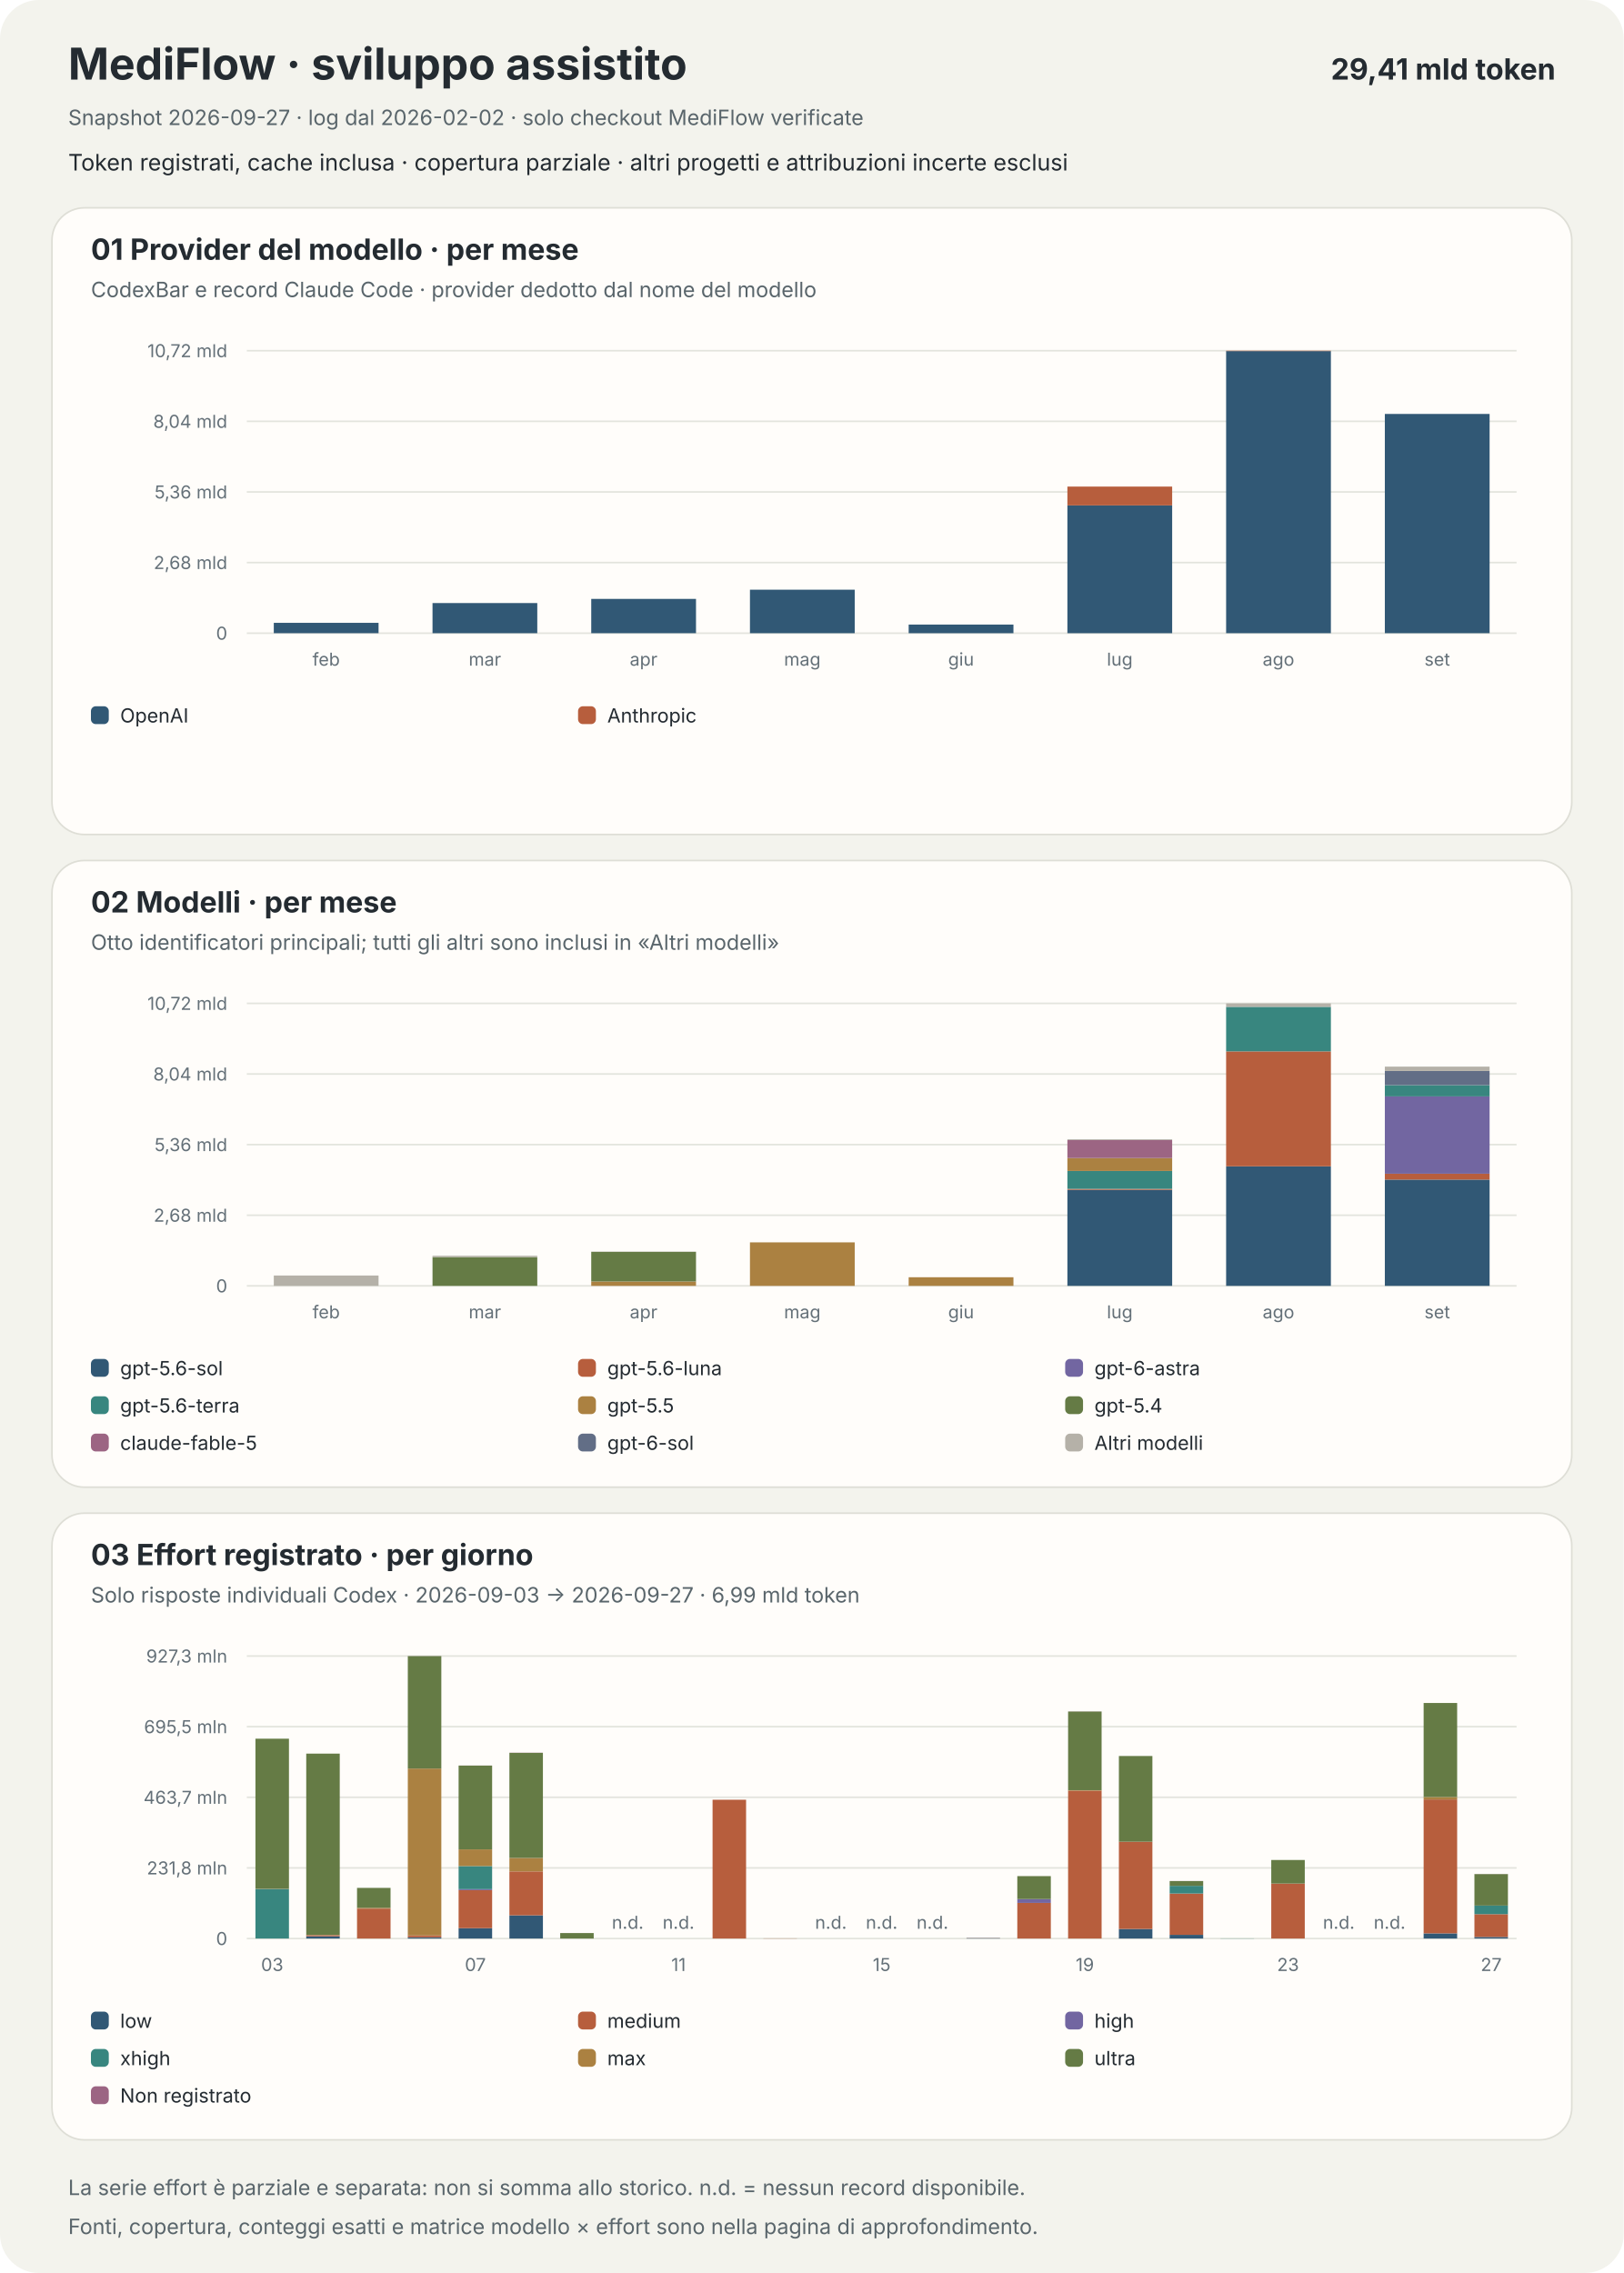
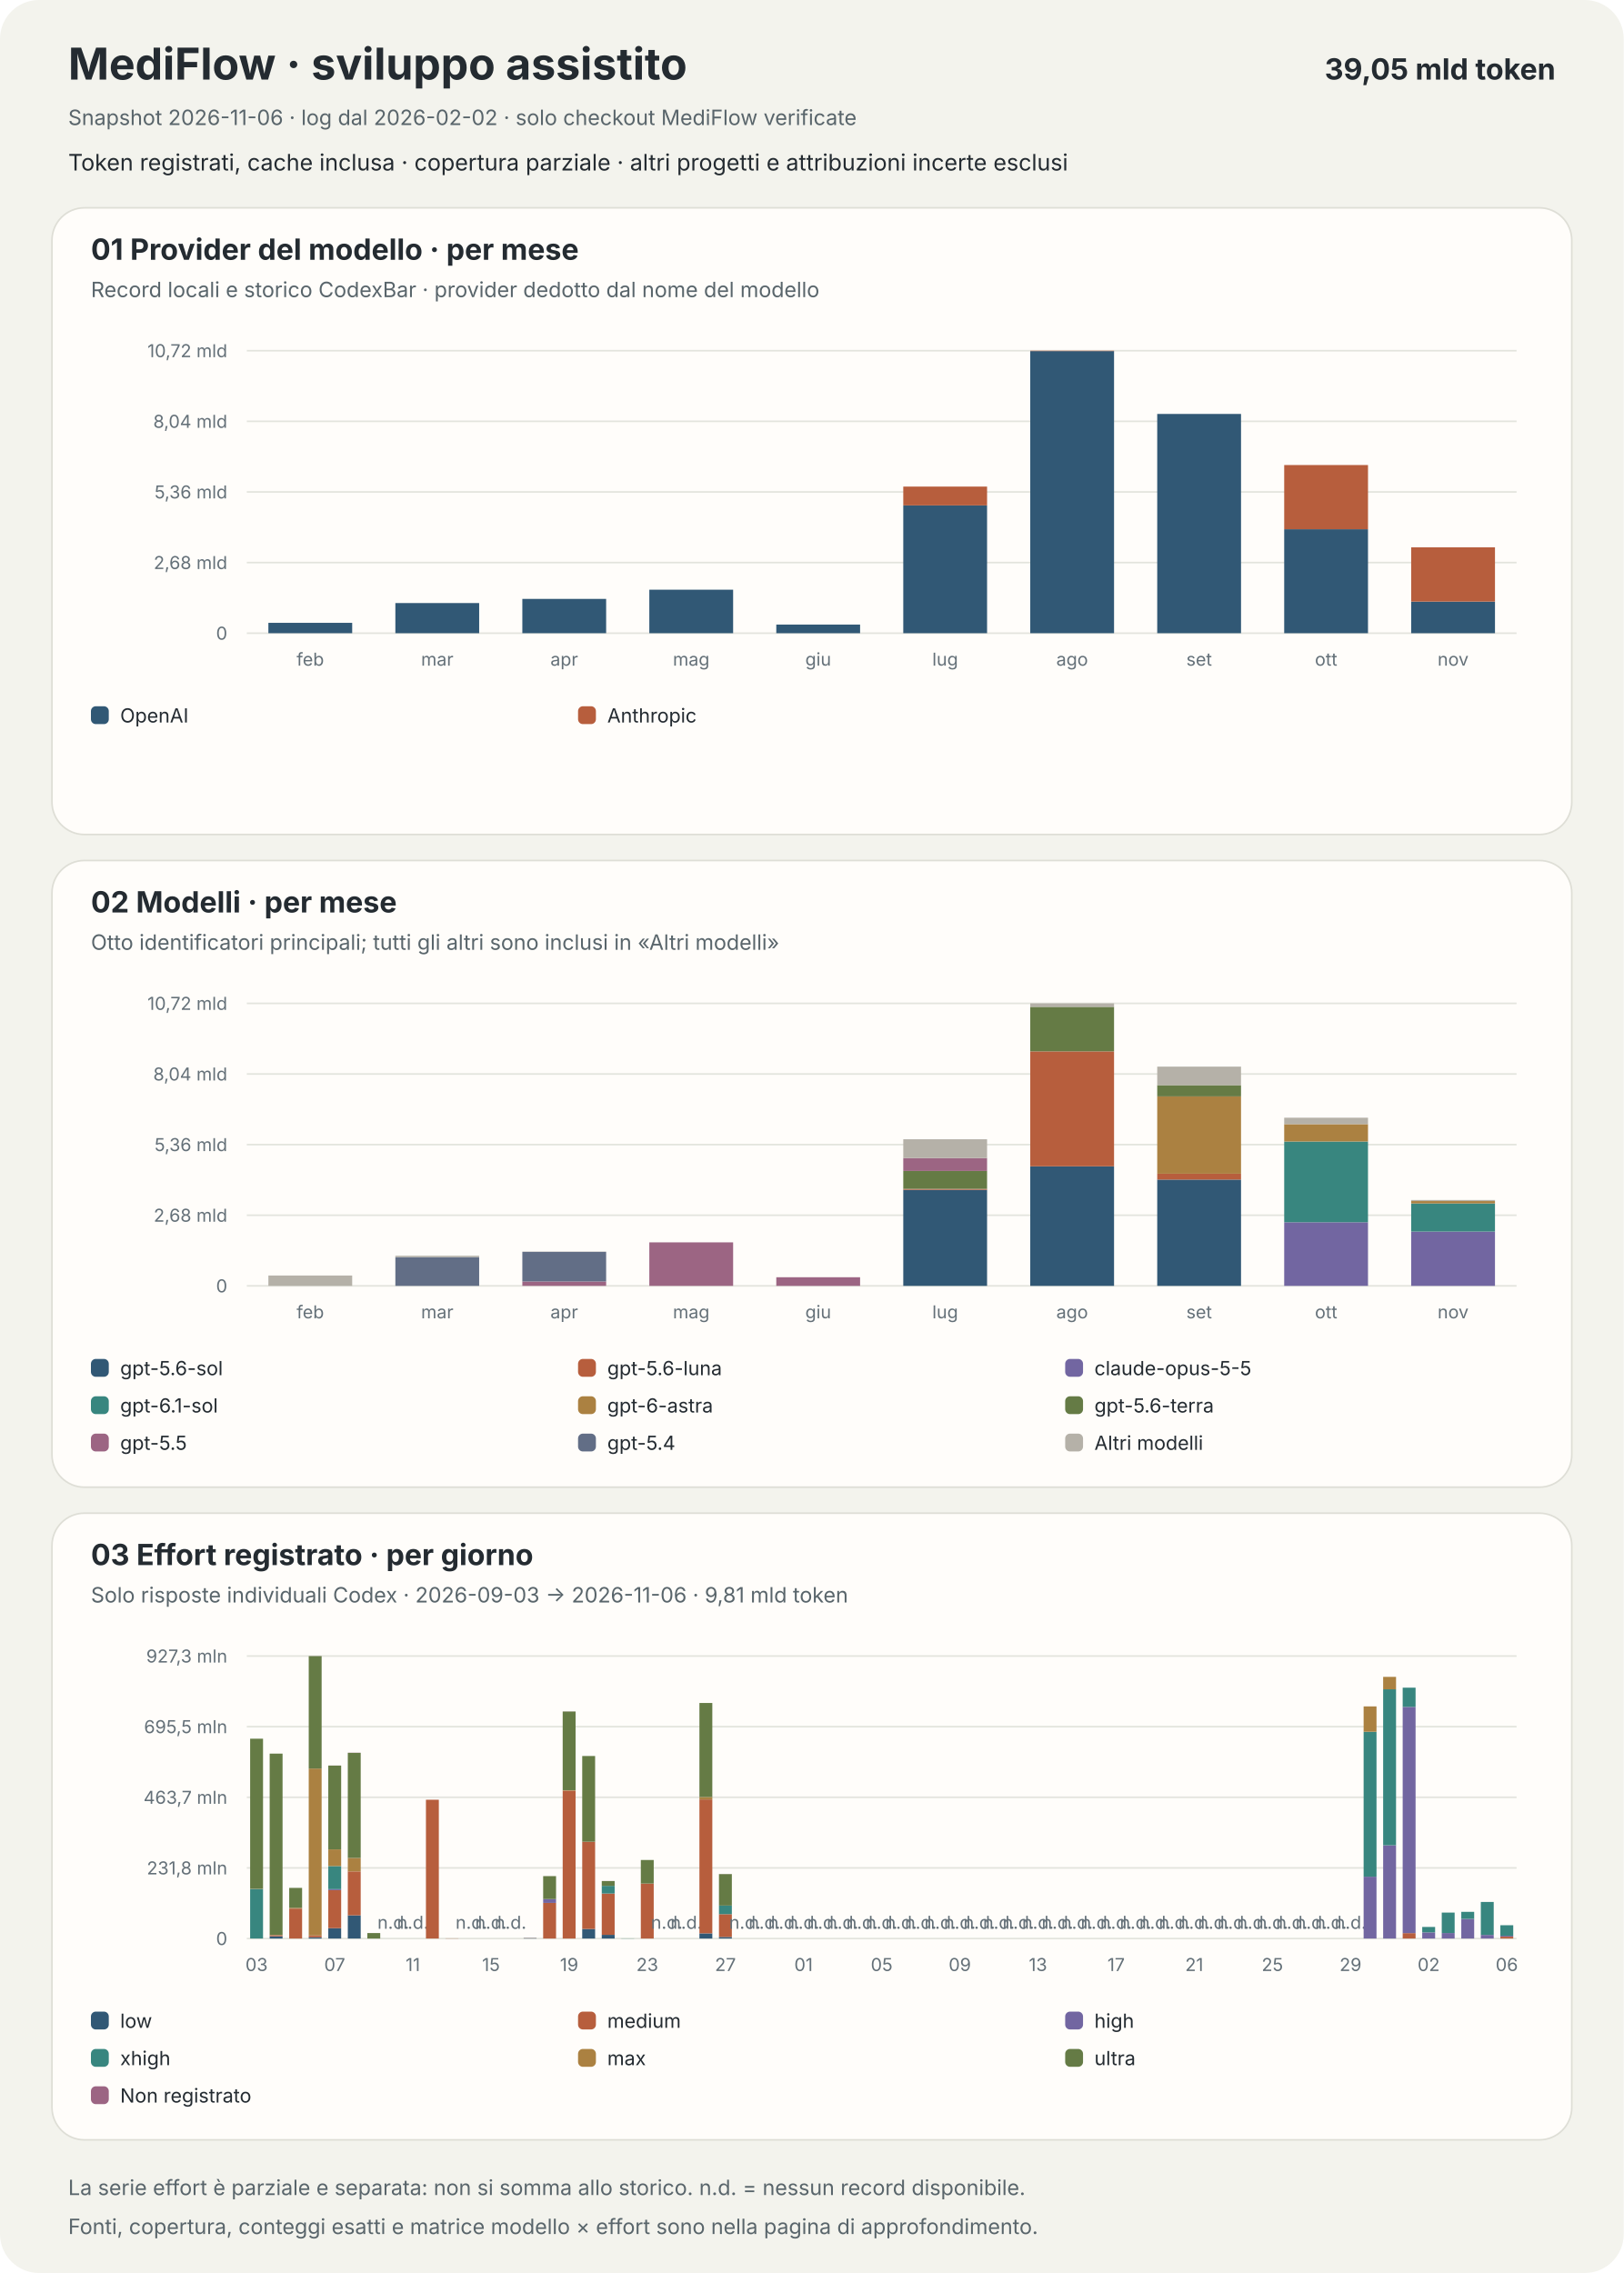
<svg xmlns="http://www.w3.org/2000/svg" width="1000" height="1400" viewBox="0 0 1000 1400" role="img" aria-labelledby="title desc">
  <style>text{font-family:-apple-system,BlinkMacSystemFont,Segoe UI,sans-serif;fill:#242b31}.title{font-size:27px;font-weight:700}.section{font-size:18px;font-weight:650}.body{font-size:14px}.muted{font-size:13px;fill:#59656b}.axis{font-size:11px;fill:#647078}.legend{font-size:12px}.panel{fill:#fffdfa;stroke:#deded6}.grid{stroke:#e3e4dd;stroke-width:1}</style>
  <rect width="1000" height="1400" rx="24" fill="#f3f3ed" />
  <text x="42" y="49" class="title">MediFlow · sviluppo assistito</text>
-   <text x="42" y="77" class="muted">Snapshot 2026-09-27 · log dal 2026-02-02 · solo checkout MediFlow verificate</text>
-   <text x="958" y="49" class="section" text-anchor="end">29,41 mld token</text>
+   <text x="42" y="77" class="muted">Snapshot 2026-11-06 · log dal 2026-02-02 · solo checkout MediFlow verificate</text>
+   <text x="958" y="49" class="section" text-anchor="end">39,05 mld token</text>
  <text x="42" y="105" class="body">Token registrati, cache inclusa · copertura parziale · altri progetti e attribuzioni incerte esclusi</text>
  <rect x="32" y="128" width="936" height="386" rx="20" class="panel" />
  <text x="56" y="160" class="section">01  Provider del modello · per mese</text>
-   <text x="56" y="183" class="muted">CodexBar e record Claude Code · provider dedotto dal nome del modello</text>
+   <text x="56" y="183" class="muted">Record locali e storico CodexBar · provider dedotto dal nome del modello</text>
  <line x1="152" x2="934" y1="390" y2="390" class="grid" />
  <text x="140" y="394" class="axis" text-anchor="end">0</text>
  <line x1="152" x2="934" y1="346.5" y2="346.5" class="grid" />
  <text x="140" y="350.5" class="axis" text-anchor="end">2,68 mld</text>
  <line x1="152" x2="934" y1="303" y2="303" class="grid" />
  <text x="140" y="307" class="axis" text-anchor="end">5,36 mld</text>
  <line x1="152" x2="934" y1="259.5" y2="259.5" class="grid" />
  <text x="140" y="263.5" class="axis" text-anchor="end">8,04 mld</text>
  <line x1="152" x2="934" y1="216" y2="216" class="grid" />
  <text x="140" y="220" class="axis" text-anchor="end">10,72 mld</text>
-   <rect x="168.62" y="383.62" width="64.52" height="6.376" fill="#315875" />
-   <text x="200.875" y="410" class="axis" text-anchor="middle">feb</text>
-   <rect x="266.37" y="371.44" width="64.52" height="18.564" fill="#315875" />
-   <text x="298.625" y="410" class="axis" text-anchor="middle">mar</text>
-   <rect x="364.12" y="368.88" width="64.52" height="21.118" fill="#315875" />
-   <text x="396.375" y="410" class="axis" text-anchor="middle">apr</text>
-   <rect x="461.87" y="363.21" width="64.52" height="26.791" fill="#315875" />
-   <text x="494.125" y="410" class="axis" text-anchor="middle">mag</text>
-   <rect x="559.62" y="384.69" width="64.52" height="5.313" fill="#315875" />
-   <text x="591.875" y="410" class="axis" text-anchor="middle">giu</text>
-   <rect x="657.37" y="311.29" width="64.52" height="78.714" fill="#315875" />
-   <rect x="657.37" y="299.70" width="64.52" height="11.591" fill="#b75e3d" />
-   <text x="689.625" y="410" class="axis" text-anchor="middle">lug</text>
-   <rect x="755.12" y="216.25" width="64.52" height="173.749" fill="#315875" />
-   <rect x="755.12" y="216.00" width="64.52" height="0.251" fill="#b75e3d" />
-   <text x="787.375" y="410" class="axis" text-anchor="middle">ago</text>
-   <rect x="852.87" y="254.96" width="64.52" height="135.041" fill="#315875" />
-   <text x="885.125" y="410" class="axis" text-anchor="middle">set</text>
+   <rect x="165.29" y="383.62" width="51.61" height="6.376" fill="#315875" />
+   <text x="191.1" y="410" class="axis" text-anchor="middle">feb</text>
+   <rect x="243.49" y="371.44" width="51.61" height="18.564" fill="#315875" />
+   <text x="269.3" y="410" class="axis" text-anchor="middle">mar</text>
+   <rect x="321.69" y="368.88" width="51.61" height="21.118" fill="#315875" />
+   <text x="347.5" y="410" class="axis" text-anchor="middle">apr</text>
+   <rect x="399.89" y="363.21" width="51.61" height="26.791" fill="#315875" />
+   <text x="425.7" y="410" class="axis" text-anchor="middle">mag</text>
+   <rect x="478.09" y="384.69" width="51.61" height="5.313" fill="#315875" />
+   <text x="503.9" y="410" class="axis" text-anchor="middle">giu</text>
+   <rect x="556.29" y="311.29" width="51.61" height="78.714" fill="#315875" />
+   <rect x="556.29" y="299.70" width="51.61" height="11.591" fill="#b75e3d" />
+   <text x="582.1" y="410" class="axis" text-anchor="middle">lug</text>
+   <rect x="634.49" y="216.25" width="51.61" height="173.749" fill="#315875" />
+   <rect x="634.49" y="216.00" width="51.61" height="0.251" fill="#b75e3d" />
+   <text x="660.3" y="410" class="axis" text-anchor="middle">ago</text>
+   <rect x="712.69" y="254.96" width="51.61" height="135.041" fill="#315875" />
+   <text x="738.5" y="410" class="axis" text-anchor="middle">set</text>
+   <rect x="790.89" y="325.97" width="51.61" height="64.034" fill="#315875" />
+   <rect x="790.89" y="286.43" width="51.61" height="39.535" fill="#b75e3d" />
+   <text x="816.7" y="410" class="axis" text-anchor="middle">ott</text>
+   <rect x="869.09" y="370.55" width="51.61" height="19.454" fill="#315875" />
+   <rect x="869.09" y="337.12" width="51.61" height="33.424" fill="#b75e3d" />
+   <text x="894.9" y="410" class="axis" text-anchor="middle">nov</text>
  <rect x="56" y="435" width="11" height="11" rx="3" fill="#315875" />
  <text x="74" y="445" class="legend">OpenAI</text>
  <rect x="356" y="435" width="11" height="11" rx="3" fill="#b75e3d" />
  <text x="374" y="445" class="legend">Anthropic</text>
  <rect x="32" y="530" width="936" height="386" rx="20" class="panel" />
  <text x="56" y="562" class="section">02  Modelli · per mese</text>
  <text x="56" y="585" class="muted">Otto identificatori principali; tutti gli altri sono inclusi in «Altri modelli»</text>
  <line x1="152" x2="934" y1="792" y2="792" class="grid" />
  <text x="140" y="796" class="axis" text-anchor="end">0</text>
  <line x1="152" x2="934" y1="748.5" y2="748.5" class="grid" />
  <text x="140" y="752.5" class="axis" text-anchor="end">2,68 mld</text>
  <line x1="152" x2="934" y1="705" y2="705" class="grid" />
  <text x="140" y="709" class="axis" text-anchor="end">5,36 mld</text>
  <line x1="152" x2="934" y1="661.5" y2="661.5" class="grid" />
  <text x="140" y="665.5" class="axis" text-anchor="end">8,04 mld</text>
  <line x1="152" x2="934" y1="618" y2="618" class="grid" />
  <text x="140" y="622" class="axis" text-anchor="end">10,72 mld</text>
-   <rect x="168.62" y="785.62" width="64.52" height="6.376" fill="#b5b1a8" />
-   <text x="200.875" y="812" class="axis" text-anchor="middle">feb</text>
-   <rect x="266.37" y="774.28" width="64.52" height="17.722" fill="#657b45" />
-   <rect x="266.37" y="773.44" width="64.52" height="0.842" fill="#b5b1a8" />
-   <text x="298.625" y="812" class="axis" text-anchor="middle">mar</text>
-   <rect x="364.12" y="789.29" width="64.52" height="2.707" fill="#ab8141" />
-   <rect x="364.12" y="771.04" width="64.52" height="18.256" fill="#657b45" />
-   <rect x="364.12" y="770.88" width="64.52" height="0.155" fill="#b5b1a8" />
-   <text x="396.375" y="812" class="axis" text-anchor="middle">apr</text>
-   <rect x="461.87" y="765.21" width="64.52" height="26.788" fill="#ab8141" />
-   <rect x="461.87" y="765.21" width="64.52" height="0.003" fill="#b5b1a8" />
-   <text x="494.125" y="812" class="axis" text-anchor="middle">mag</text>
-   <rect x="559.62" y="786.69" width="64.52" height="5.313" fill="#ab8141" />
-   <text x="591.875" y="812" class="axis" text-anchor="middle">giu</text>
-   <rect x="657.37" y="732.84" width="64.52" height="59.161" fill="#315875" />
-   <rect x="657.37" y="732.25" width="64.52" height="0.587" fill="#b75e3d" />
-   <rect x="657.37" y="721.23" width="64.52" height="11.024" fill="#38867f" />
-   <rect x="657.37" y="713.29" width="64.52" height="7.942" fill="#ab8141" />
-   <rect x="657.37" y="702.20" width="64.52" height="11.089" fill="#9c6583" />
-   <rect x="657.37" y="701.70" width="64.52" height="0.502" fill="#b5b1a8" />
-   <text x="689.625" y="812" class="axis" text-anchor="middle">lug</text>
-   <rect x="755.12" y="718.37" width="64.52" height="73.633" fill="#315875" />
-   <rect x="755.12" y="647.57" width="64.52" height="70.798" fill="#b75e3d" />
-   <rect x="755.12" y="620.14" width="64.52" height="27.430" fill="#38867f" />
-   <rect x="755.12" y="618.00" width="64.52" height="2.139" fill="#b5b1a8" />
-   <text x="787.375" y="812" class="axis" text-anchor="middle">ago</text>
-   <rect x="852.87" y="726.54" width="64.52" height="65.465" fill="#315875" />
-   <rect x="852.87" y="722.92" width="64.52" height="3.615" fill="#b75e3d" />
-   <rect x="852.87" y="675.30" width="64.52" height="47.619" fill="#7266a1" />
-   <rect x="852.87" y="668.37" width="64.52" height="6.931" fill="#38867f" />
-   <rect x="852.87" y="659.64" width="64.52" height="8.732" fill="#626e86" />
-   <rect x="852.87" y="656.96" width="64.52" height="2.679" fill="#b5b1a8" />
-   <text x="885.125" y="812" class="axis" text-anchor="middle">set</text>
+   <rect x="165.29" y="785.62" width="51.61" height="6.376" fill="#b5b1a8" />
+   <text x="191.1" y="812" class="axis" text-anchor="middle">feb</text>
+   <rect x="243.49" y="774.28" width="51.61" height="17.722" fill="#626e86" />
+   <rect x="243.49" y="773.44" width="51.61" height="0.842" fill="#b5b1a8" />
+   <text x="269.3" y="812" class="axis" text-anchor="middle">mar</text>
+   <rect x="321.69" y="789.29" width="51.61" height="2.707" fill="#9c6583" />
+   <rect x="321.69" y="771.04" width="51.61" height="18.256" fill="#626e86" />
+   <rect x="321.69" y="770.88" width="51.61" height="0.155" fill="#b5b1a8" />
+   <text x="347.5" y="812" class="axis" text-anchor="middle">apr</text>
+   <rect x="399.89" y="765.21" width="51.61" height="26.788" fill="#9c6583" />
+   <rect x="399.89" y="765.21" width="51.61" height="0.003" fill="#b5b1a8" />
+   <text x="425.7" y="812" class="axis" text-anchor="middle">mag</text>
+   <rect x="478.09" y="786.69" width="51.61" height="5.313" fill="#9c6583" />
+   <text x="503.9" y="812" class="axis" text-anchor="middle">giu</text>
+   <rect x="556.29" y="732.84" width="51.61" height="59.161" fill="#315875" />
+   <rect x="556.29" y="732.25" width="51.61" height="0.587" fill="#b75e3d" />
+   <rect x="556.29" y="721.23" width="51.61" height="11.024" fill="#657b45" />
+   <rect x="556.29" y="713.29" width="51.61" height="7.942" fill="#9c6583" />
+   <rect x="556.29" y="701.70" width="51.61" height="11.591" fill="#b5b1a8" />
+   <text x="582.1" y="812" class="axis" text-anchor="middle">lug</text>
+   <rect x="634.49" y="718.37" width="51.61" height="73.633" fill="#315875" />
+   <rect x="634.49" y="647.57" width="51.61" height="70.798" fill="#b75e3d" />
+   <rect x="634.49" y="620.14" width="51.61" height="27.430" fill="#657b45" />
+   <rect x="634.49" y="618.00" width="51.61" height="2.139" fill="#b5b1a8" />
+   <text x="660.3" y="812" class="axis" text-anchor="middle">ago</text>
+   <rect x="712.69" y="726.54" width="51.61" height="65.465" fill="#315875" />
+   <rect x="712.69" y="722.92" width="51.61" height="3.615" fill="#b75e3d" />
+   <rect x="712.69" y="675.30" width="51.61" height="47.619" fill="#ab8141" />
+   <rect x="712.69" y="668.37" width="51.61" height="6.931" fill="#657b45" />
+   <rect x="712.69" y="656.96" width="51.61" height="11.411" fill="#b5b1a8" />
+   <text x="738.5" y="812" class="axis" text-anchor="middle">set</text>
+   <rect x="790.89" y="752.82" width="51.61" height="39.180" fill="#7266a1" />
+   <rect x="790.89" y="703.09" width="51.61" height="49.730" fill="#38867f" />
+   <rect x="790.89" y="692.40" width="51.61" height="10.689" fill="#ab8141" />
+   <rect x="790.89" y="688.43" width="51.61" height="3.969" fill="#b5b1a8" />
+   <text x="816.7" y="812" class="axis" text-anchor="middle">ott</text>
+   <rect x="869.09" y="758.58" width="51.61" height="33.424" fill="#7266a1" />
+   <rect x="869.09" y="741.22" width="51.61" height="17.354" fill="#38867f" />
+   <rect x="869.09" y="739.78" width="51.61" height="1.446" fill="#ab8141" />
+   <rect x="869.09" y="739.12" width="51.61" height="0.654" fill="#b5b1a8" />
+   <text x="894.9" y="812" class="axis" text-anchor="middle">nov</text>
  <rect x="56" y="837" width="11" height="11" rx="3" fill="#315875" />
  <text x="74" y="847" class="legend">gpt-5.6-sol</text>
  <rect x="356" y="837" width="11" height="11" rx="3" fill="#b75e3d" />
  <text x="374" y="847" class="legend">gpt-5.6-luna</text>
  <rect x="656" y="837" width="11" height="11" rx="3" fill="#7266a1" />
-   <text x="674" y="847" class="legend">gpt-6-astra</text>
+   <text x="674" y="847" class="legend">claude-opus-5-5</text>
  <rect x="56" y="860" width="11" height="11" rx="3" fill="#38867f" />
-   <text x="74" y="870" class="legend">gpt-5.6-terra</text>
+   <text x="74" y="870" class="legend">gpt-6.1-sol</text>
  <rect x="356" y="860" width="11" height="11" rx="3" fill="#ab8141" />
-   <text x="374" y="870" class="legend">gpt-5.5</text>
+   <text x="374" y="870" class="legend">gpt-6-astra</text>
  <rect x="656" y="860" width="11" height="11" rx="3" fill="#657b45" />
-   <text x="674" y="870" class="legend">gpt-5.4</text>
+   <text x="674" y="870" class="legend">gpt-5.6-terra</text>
  <rect x="56" y="883" width="11" height="11" rx="3" fill="#9c6583" />
-   <text x="74" y="893" class="legend">claude-fable-5</text>
+   <text x="74" y="893" class="legend">gpt-5.5</text>
  <rect x="356" y="883" width="11" height="11" rx="3" fill="#626e86" />
-   <text x="374" y="893" class="legend">gpt-6-sol</text>
+   <text x="374" y="893" class="legend">gpt-5.4</text>
  <rect x="656" y="883" width="11" height="11" rx="3" fill="#b5b1a8" />
  <text x="674" y="893" class="legend">Altri modelli</text>
  <rect x="32" y="932" width="936" height="386" rx="20" class="panel" />
  <text x="56" y="964" class="section">03  Effort registrato · per giorno</text>
-   <text x="56" y="987" class="muted">Solo risposte individuali Codex · 2026-09-03 → 2026-09-27 · 6,99 mld token</text>
+   <text x="56" y="987" class="muted">Solo risposte individuali Codex · 2026-09-03 → 2026-11-06 · 9,81 mld token</text>
  <line x1="152" x2="934" y1="1194" y2="1194" class="grid" />
  <text x="140" y="1198" class="axis" text-anchor="end">0</text>
  <line x1="152" x2="934" y1="1150.5" y2="1150.5" class="grid" />
  <text x="140" y="1154.5" class="axis" text-anchor="end">231,8 mln</text>
  <line x1="152" x2="934" y1="1107" y2="1107" class="grid" />
  <text x="140" y="1111" class="axis" text-anchor="end">463,7 mln</text>
  <line x1="152" x2="934" y1="1063.5" y2="1063.5" class="grid" />
  <text x="140" y="1067.5" class="axis" text-anchor="end">695,5 mln</text>
  <line x1="152" x2="934" y1="1020" y2="1020" class="grid" />
  <text x="140" y="1024" class="axis" text-anchor="end">927,3 mln</text>
-   <rect x="157.32" y="1163.47" width="20.64" height="30.528" fill="#38867f" />
-   <rect x="157.32" y="1163.38" width="20.64" height="0.096" fill="#ab8141" />
-   <rect x="157.32" y="1070.91" width="20.64" height="92.461" fill="#657b45" />
-   <text x="167.64" y="1214" class="axis" text-anchor="middle">03</text>
-   <rect x="188.60" y="1192.61" width="20.64" height="1.386" fill="#315875" />
-   <rect x="188.60" y="1191.88" width="20.64" height="0.738" fill="#b75e3d" />
-   <rect x="188.60" y="1191.79" width="20.64" height="0.083" fill="#ab8141" />
-   <rect x="188.60" y="1080.10" width="20.64" height="111.693" fill="#657b45" />
-   <rect x="219.88" y="1175.55" width="20.64" height="18.452" fill="#b75e3d" />
-   <rect x="219.88" y="1175.08" width="20.64" height="0.469" fill="#ab8141" />
-   <rect x="219.88" y="1162.80" width="20.64" height="12.277" fill="#657b45" />
-   <rect x="251.16" y="1193.24" width="20.64" height="0.763" fill="#315875" />
-   <rect x="251.16" y="1192.10" width="20.64" height="1.137" fill="#b75e3d" />
-   <rect x="251.16" y="1089.30" width="20.64" height="102.799" fill="#ab8141" />
-   <rect x="251.16" y="1020.04" width="20.64" height="69.257" fill="#657b45" />
-   <rect x="251.16" y="1020.00" width="20.64" height="0.045" fill="#9c6583" />
-   <rect x="282.44" y="1187.61" width="20.64" height="6.389" fill="#315875" />
-   <rect x="282.44" y="1164.19" width="20.64" height="23.422" fill="#b75e3d" />
-   <rect x="282.44" y="1163.58" width="20.64" height="0.613" fill="#7266a1" />
-   <rect x="282.44" y="1149.36" width="20.64" height="14.216" fill="#38867f" />
-   <rect x="282.44" y="1139.09" width="20.64" height="10.271" fill="#ab8141" />
-   <rect x="282.44" y="1087.48" width="20.64" height="51.612" fill="#657b45" />
-   <rect x="282.44" y="1087.43" width="20.64" height="0.044" fill="#9c6583" />
-   <text x="292.76" y="1214" class="axis" text-anchor="middle">07</text>
-   <rect x="313.72" y="1179.70" width="20.64" height="14.296" fill="#315875" />
-   <rect x="313.72" y="1152.65" width="20.64" height="27.053" fill="#b75e3d" />
-   <rect x="313.72" y="1144.34" width="20.64" height="8.306" fill="#ab8141" />
-   <rect x="313.72" y="1079.62" width="20.64" height="64.725" fill="#657b45" />
-   <rect x="313.72" y="1079.53" width="20.64" height="0.089" fill="#9c6583" />
-   <rect x="345.00" y="1190.62" width="20.64" height="3.379" fill="#657b45" />
-   <text x="386.6" y="1188" class="axis" text-anchor="middle">n.d.</text>
-   <text x="417.88" y="1188" class="axis" text-anchor="middle">n.d.</text>
-   <text x="417.88" y="1214" class="axis" text-anchor="middle">11</text>
-   <rect x="438.84" y="1108.50" width="20.64" height="85.497" fill="#b75e3d" />
-   <rect x="470.12" y="1193.89" width="20.64" height="0.111" fill="#b75e3d" />
-   <text x="511.72" y="1188" class="axis" text-anchor="middle">n.d.</text>
+   <rect x="154.05" y="1163.47" width="7.94" height="30.528" fill="#38867f" />
+   <rect x="154.05" y="1163.38" width="7.94" height="0.096" fill="#ab8141" />
+   <rect x="154.05" y="1070.91" width="7.94" height="92.461" fill="#657b45" />
+   <text x="158.015" y="1214" class="axis" text-anchor="middle">03</text>
+   <rect x="166.08" y="1192.61" width="7.94" height="1.386" fill="#315875" />
+   <rect x="166.08" y="1191.88" width="7.94" height="0.738" fill="#b75e3d" />
+   <rect x="166.08" y="1191.79" width="7.94" height="0.083" fill="#ab8141" />
+   <rect x="166.08" y="1080.10" width="7.94" height="111.693" fill="#657b45" />
+   <rect x="178.11" y="1175.55" width="7.94" height="18.452" fill="#b75e3d" />
+   <rect x="178.11" y="1175.08" width="7.94" height="0.469" fill="#ab8141" />
+   <rect x="178.11" y="1162.80" width="7.94" height="12.277" fill="#657b45" />
+   <rect x="190.14" y="1193.24" width="7.94" height="0.763" fill="#315875" />
+   <rect x="190.14" y="1192.10" width="7.94" height="1.137" fill="#b75e3d" />
+   <rect x="190.14" y="1089.30" width="7.94" height="102.799" fill="#ab8141" />
+   <rect x="190.14" y="1020.04" width="7.94" height="69.257" fill="#657b45" />
+   <rect x="190.14" y="1020.00" width="7.94" height="0.045" fill="#9c6583" />
+   <rect x="202.17" y="1187.61" width="7.94" height="6.389" fill="#315875" />
+   <rect x="202.17" y="1164.19" width="7.94" height="23.422" fill="#b75e3d" />
+   <rect x="202.17" y="1163.58" width="7.94" height="0.613" fill="#7266a1" />
+   <rect x="202.17" y="1149.36" width="7.94" height="14.216" fill="#38867f" />
+   <rect x="202.17" y="1139.09" width="7.94" height="10.271" fill="#ab8141" />
+   <rect x="202.17" y="1087.48" width="7.94" height="51.612" fill="#657b45" />
+   <rect x="202.17" y="1087.43" width="7.94" height="0.044" fill="#9c6583" />
+   <text x="206.138" y="1214" class="axis" text-anchor="middle">07</text>
+   <rect x="214.20" y="1179.70" width="7.94" height="14.296" fill="#315875" />
+   <rect x="214.20" y="1152.65" width="7.94" height="27.053" fill="#b75e3d" />
+   <rect x="214.20" y="1144.34" width="7.94" height="8.306" fill="#ab8141" />
+   <rect x="214.20" y="1079.62" width="7.94" height="64.725" fill="#657b45" />
+   <rect x="214.20" y="1079.53" width="7.94" height="0.089" fill="#9c6583" />
+   <rect x="226.23" y="1190.62" width="7.94" height="3.379" fill="#657b45" />
+   <text x="242.231" y="1188" class="axis" text-anchor="middle">n.d.</text>
+   <text x="254.262" y="1188" class="axis" text-anchor="middle">n.d.</text>
+   <text x="254.262" y="1214" class="axis" text-anchor="middle">11</text>
+   <rect x="262.32" y="1108.50" width="7.94" height="85.497" fill="#b75e3d" />
+   <rect x="274.35" y="1193.89" width="7.94" height="0.111" fill="#b75e3d" />
+   <text x="290.354" y="1188" class="axis" text-anchor="middle">n.d.</text>
+   <text x="302.385" y="1188" class="axis" text-anchor="middle">n.d.</text>
+   <text x="302.385" y="1214" class="axis" text-anchor="middle">15</text>
+   <text x="314.415" y="1188" class="axis" text-anchor="middle">n.d.</text>
+   <rect x="322.48" y="1193.75" width="7.94" height="0.252" fill="#315875" />
+   <rect x="322.48" y="1193.65" width="7.94" height="0.098" fill="#b75e3d" />
+   <rect x="334.51" y="1172.04" width="7.94" height="21.958" fill="#b75e3d" />
+   <rect x="334.51" y="1169.69" width="7.94" height="2.352" fill="#7266a1" />
+   <rect x="334.51" y="1155.55" width="7.94" height="14.138" fill="#657b45" />
+   <rect x="346.54" y="1102.92" width="7.94" height="91.084" fill="#b75e3d" />
+   <rect x="346.54" y="1102.63" width="7.94" height="0.290" fill="#ab8141" />
+   <rect x="346.54" y="1054.16" width="7.94" height="48.466" fill="#657b45" />
+   <rect x="346.54" y="1054.12" width="7.94" height="0.044" fill="#9c6583" />
+   <text x="350.508" y="1214" class="axis" text-anchor="middle">19</text>
+   <rect x="358.57" y="1188.09" width="7.94" height="5.908" fill="#315875" />
+   <rect x="358.57" y="1134.37" width="7.94" height="53.719" fill="#b75e3d" />
+   <rect x="358.57" y="1081.57" width="7.94" height="52.806" fill="#657b45" />
+   <rect x="370.60" y="1191.71" width="7.94" height="2.286" fill="#315875" />
+   <rect x="370.60" y="1166.29" width="7.94" height="25.428" fill="#b75e3d" />
+   <rect x="370.60" y="1161.53" width="7.94" height="4.753" fill="#38867f" />
+   <rect x="370.60" y="1158.60" width="7.94" height="2.931" fill="#657b45" />
+   <rect x="370.60" y="1158.56" width="7.94" height="0.046" fill="#9c6583" />
+   <rect x="382.63" y="1193.90" width="7.94" height="0.100" fill="#38867f" />
+   <rect x="394.66" y="1160.12" width="7.94" height="33.877" fill="#b75e3d" />
+   <rect x="394.66" y="1145.62" width="7.94" height="14.505" fill="#657b45" />
+   <text x="398.631" y="1214" class="axis" text-anchor="middle">23</text>
+   <text x="410.662" y="1188" class="axis" text-anchor="middle">n.d.</text>
+   <text x="422.692" y="1188" class="axis" text-anchor="middle">n.d.</text>
+   <rect x="430.75" y="1190.81" width="7.94" height="3.195" fill="#315875" />
+   <rect x="430.75" y="1108.31" width="7.94" height="82.495" fill="#b75e3d" />
+   <rect x="430.75" y="1108.28" width="7.94" height="0.029" fill="#38867f" />
+   <rect x="430.75" y="1106.82" width="7.94" height="1.464" fill="#ab8141" />
+   <rect x="430.75" y="1048.91" width="7.94" height="57.908" fill="#657b45" />
+   <rect x="442.78" y="1193.02" width="7.94" height="0.977" fill="#315875" />
+   <rect x="442.78" y="1178.99" width="7.94" height="14.037" fill="#b75e3d" />
+   <rect x="442.78" y="1173.69" width="7.94" height="5.298" fill="#38867f" />
+   <rect x="442.78" y="1154.30" width="7.94" height="19.390" fill="#657b45" />
+   <rect x="442.78" y="1154.26" width="7.94" height="0.042" fill="#9c6583" />
+   <text x="446.754" y="1214" class="axis" text-anchor="middle">27</text>
+   <text x="458.785" y="1188" class="axis" text-anchor="middle">n.d.</text>
+   <text x="470.815" y="1188" class="axis" text-anchor="middle">n.d.</text>
+   <text x="482.846" y="1188" class="axis" text-anchor="middle">n.d.</text>
+   <text x="494.877" y="1188" class="axis" text-anchor="middle">n.d.</text>
+   <text x="494.877" y="1214" class="axis" text-anchor="middle">01</text>
+   <text x="506.908" y="1188" class="axis" text-anchor="middle">n.d.</text>
+   <text x="518.938" y="1188" class="axis" text-anchor="middle">n.d.</text>
+   <text x="530.969" y="1188" class="axis" text-anchor="middle">n.d.</text>
  <text x="543" y="1188" class="axis" text-anchor="middle">n.d.</text>
-   <text x="543" y="1214" class="axis" text-anchor="middle">15</text>
-   <text x="574.28" y="1188" class="axis" text-anchor="middle">n.d.</text>
-   <rect x="595.24" y="1193.75" width="20.64" height="0.252" fill="#315875" />
-   <rect x="595.24" y="1193.65" width="20.64" height="0.098" fill="#b75e3d" />
-   <rect x="626.52" y="1172.04" width="20.64" height="21.958" fill="#b75e3d" />
-   <rect x="626.52" y="1169.69" width="20.64" height="2.352" fill="#7266a1" />
-   <rect x="626.52" y="1155.55" width="20.64" height="14.138" fill="#657b45" />
-   <rect x="657.80" y="1102.92" width="20.64" height="91.084" fill="#b75e3d" />
-   <rect x="657.80" y="1102.63" width="20.64" height="0.290" fill="#ab8141" />
-   <rect x="657.80" y="1054.16" width="20.64" height="48.466" fill="#657b45" />
-   <rect x="657.80" y="1054.12" width="20.64" height="0.044" fill="#9c6583" />
-   <text x="668.12" y="1214" class="axis" text-anchor="middle">19</text>
-   <rect x="689.08" y="1188.09" width="20.64" height="5.908" fill="#315875" />
-   <rect x="689.08" y="1134.37" width="20.64" height="53.719" fill="#b75e3d" />
-   <rect x="689.08" y="1081.57" width="20.64" height="52.806" fill="#657b45" />
-   <rect x="720.36" y="1191.71" width="20.64" height="2.286" fill="#315875" />
-   <rect x="720.36" y="1166.29" width="20.64" height="25.428" fill="#b75e3d" />
-   <rect x="720.36" y="1161.53" width="20.64" height="4.753" fill="#38867f" />
-   <rect x="720.36" y="1158.60" width="20.64" height="2.931" fill="#657b45" />
-   <rect x="720.36" y="1158.56" width="20.64" height="0.046" fill="#9c6583" />
-   <rect x="751.64" y="1193.90" width="20.64" height="0.100" fill="#38867f" />
-   <rect x="782.92" y="1160.12" width="20.64" height="33.877" fill="#b75e3d" />
-   <rect x="782.92" y="1145.62" width="20.64" height="14.505" fill="#657b45" />
-   <text x="793.24" y="1214" class="axis" text-anchor="middle">23</text>
-   <text x="824.52" y="1188" class="axis" text-anchor="middle">n.d.</text>
-   <text x="855.8" y="1188" class="axis" text-anchor="middle">n.d.</text>
-   <rect x="876.76" y="1190.81" width="20.64" height="3.195" fill="#315875" />
-   <rect x="876.76" y="1108.31" width="20.64" height="82.495" fill="#b75e3d" />
-   <rect x="876.76" y="1108.28" width="20.64" height="0.029" fill="#38867f" />
-   <rect x="876.76" y="1106.82" width="20.64" height="1.464" fill="#ab8141" />
-   <rect x="876.76" y="1048.91" width="20.64" height="57.908" fill="#657b45" />
-   <rect x="908.04" y="1193.02" width="20.64" height="0.977" fill="#315875" />
-   <rect x="908.04" y="1178.99" width="20.64" height="14.037" fill="#b75e3d" />
-   <rect x="908.04" y="1173.69" width="20.64" height="5.298" fill="#38867f" />
-   <rect x="908.04" y="1154.30" width="20.64" height="19.390" fill="#657b45" />
-   <rect x="908.04" y="1154.26" width="20.64" height="0.042" fill="#9c6583" />
-   <text x="918.36" y="1214" class="axis" text-anchor="middle">27</text>
+   <text x="543" y="1214" class="axis" text-anchor="middle">05</text>
+   <text x="555.031" y="1188" class="axis" text-anchor="middle">n.d.</text>
+   <text x="567.062" y="1188" class="axis" text-anchor="middle">n.d.</text>
+   <text x="579.092" y="1188" class="axis" text-anchor="middle">n.d.</text>
+   <text x="591.123" y="1188" class="axis" text-anchor="middle">n.d.</text>
+   <text x="591.123" y="1214" class="axis" text-anchor="middle">09</text>
+   <text x="603.154" y="1188" class="axis" text-anchor="middle">n.d.</text>
+   <text x="615.185" y="1188" class="axis" text-anchor="middle">n.d.</text>
+   <text x="627.215" y="1188" class="axis" text-anchor="middle">n.d.</text>
+   <text x="639.246" y="1188" class="axis" text-anchor="middle">n.d.</text>
+   <text x="639.246" y="1214" class="axis" text-anchor="middle">13</text>
+   <text x="651.277" y="1188" class="axis" text-anchor="middle">n.d.</text>
+   <text x="663.308" y="1188" class="axis" text-anchor="middle">n.d.</text>
+   <text x="675.338" y="1188" class="axis" text-anchor="middle">n.d.</text>
+   <text x="687.369" y="1188" class="axis" text-anchor="middle">n.d.</text>
+   <text x="687.369" y="1214" class="axis" text-anchor="middle">17</text>
+   <text x="699.4" y="1188" class="axis" text-anchor="middle">n.d.</text>
+   <text x="711.431" y="1188" class="axis" text-anchor="middle">n.d.</text>
+   <text x="723.462" y="1188" class="axis" text-anchor="middle">n.d.</text>
+   <text x="735.492" y="1188" class="axis" text-anchor="middle">n.d.</text>
+   <text x="735.492" y="1214" class="axis" text-anchor="middle">21</text>
+   <text x="747.523" y="1188" class="axis" text-anchor="middle">n.d.</text>
+   <text x="759.554" y="1188" class="axis" text-anchor="middle">n.d.</text>
+   <text x="771.585" y="1188" class="axis" text-anchor="middle">n.d.</text>
+   <text x="783.615" y="1188" class="axis" text-anchor="middle">n.d.</text>
+   <text x="783.615" y="1214" class="axis" text-anchor="middle">25</text>
+   <text x="795.646" y="1188" class="axis" text-anchor="middle">n.d.</text>
+   <text x="807.677" y="1188" class="axis" text-anchor="middle">n.d.</text>
+   <text x="819.708" y="1188" class="axis" text-anchor="middle">n.d.</text>
+   <text x="831.738" y="1188" class="axis" text-anchor="middle">n.d.</text>
+   <text x="831.738" y="1214" class="axis" text-anchor="middle">29</text>
+   <rect x="839.80" y="1155.90" width="7.94" height="38.098" fill="#7266a1" />
+   <rect x="839.80" y="1066.63" width="7.94" height="89.274" fill="#38867f" />
+   <rect x="839.80" y="1051.02" width="7.94" height="15.612" fill="#ab8141" />
+   <rect x="851.83" y="1136.57" width="7.94" height="57.435" fill="#7266a1" />
+   <rect x="851.83" y="1040.49" width="7.94" height="96.078" fill="#38867f" />
+   <rect x="851.83" y="1032.83" width="7.94" height="7.658" fill="#ab8141" />
+   <rect x="863.86" y="1190.66" width="7.94" height="3.344" fill="#b75e3d" />
+   <rect x="863.86" y="1051.33" width="7.94" height="139.324" fill="#7266a1" />
+   <rect x="863.86" y="1039.48" width="7.94" height="11.847" fill="#38867f" />
+   <rect x="875.89" y="1190.20" width="7.94" height="3.796" fill="#7266a1" />
+   <rect x="875.89" y="1186.86" width="7.94" height="3.342" fill="#38867f" />
+   <text x="879.862" y="1214" class="axis" text-anchor="middle">02</text>
+   <rect x="887.92" y="1190.60" width="7.94" height="3.402" fill="#7266a1" />
+   <rect x="887.92" y="1178.01" width="7.94" height="12.592" fill="#38867f" />
+   <rect x="899.95" y="1181.89" width="7.94" height="12.112" fill="#7266a1" />
+   <rect x="899.95" y="1177.55" width="7.94" height="4.340" fill="#38867f" />
+   <rect x="911.98" y="1191.77" width="7.94" height="2.229" fill="#7266a1" />
+   <rect x="911.98" y="1171.46" width="7.94" height="20.308" fill="#38867f" />
+   <rect x="924.01" y="1192.84" width="7.94" height="1.156" fill="#b75e3d" />
+   <rect x="924.01" y="1192.27" width="7.94" height="0.571" fill="#7266a1" />
+   <rect x="924.01" y="1185.80" width="7.94" height="6.476" fill="#38867f" />
+   <text x="927.985" y="1214" class="axis" text-anchor="middle">06</text>
  <rect x="56" y="1239" width="11" height="11" rx="3" fill="#315875" />
  <text x="74" y="1249" class="legend">low</text>
  <rect x="356" y="1239" width="11" height="11" rx="3" fill="#b75e3d" />
  <text x="374" y="1249" class="legend">medium</text>
  <rect x="656" y="1239" width="11" height="11" rx="3" fill="#7266a1" />
  <text x="674" y="1249" class="legend">high</text>
  <rect x="56" y="1262" width="11" height="11" rx="3" fill="#38867f" />
  <text x="74" y="1272" class="legend">xhigh</text>
  <rect x="356" y="1262" width="11" height="11" rx="3" fill="#ab8141" />
  <text x="374" y="1272" class="legend">max</text>
  <rect x="656" y="1262" width="11" height="11" rx="3" fill="#657b45" />
  <text x="674" y="1272" class="legend">ultra</text>
  <rect x="56" y="1285" width="11" height="11" rx="3" fill="#9c6583" />
  <text x="74" y="1295" class="legend">Non registrato</text>
  <text x="42" y="1352" class="muted">La serie effort è parziale e separata: non si somma allo storico. n.d. = nessun record disponibile.</text>
  <text x="42" y="1376" class="muted">Fonti, copertura, conteggi esatti e matrice modello × effort sono nella pagina di approfondimento.</text>
</svg>
